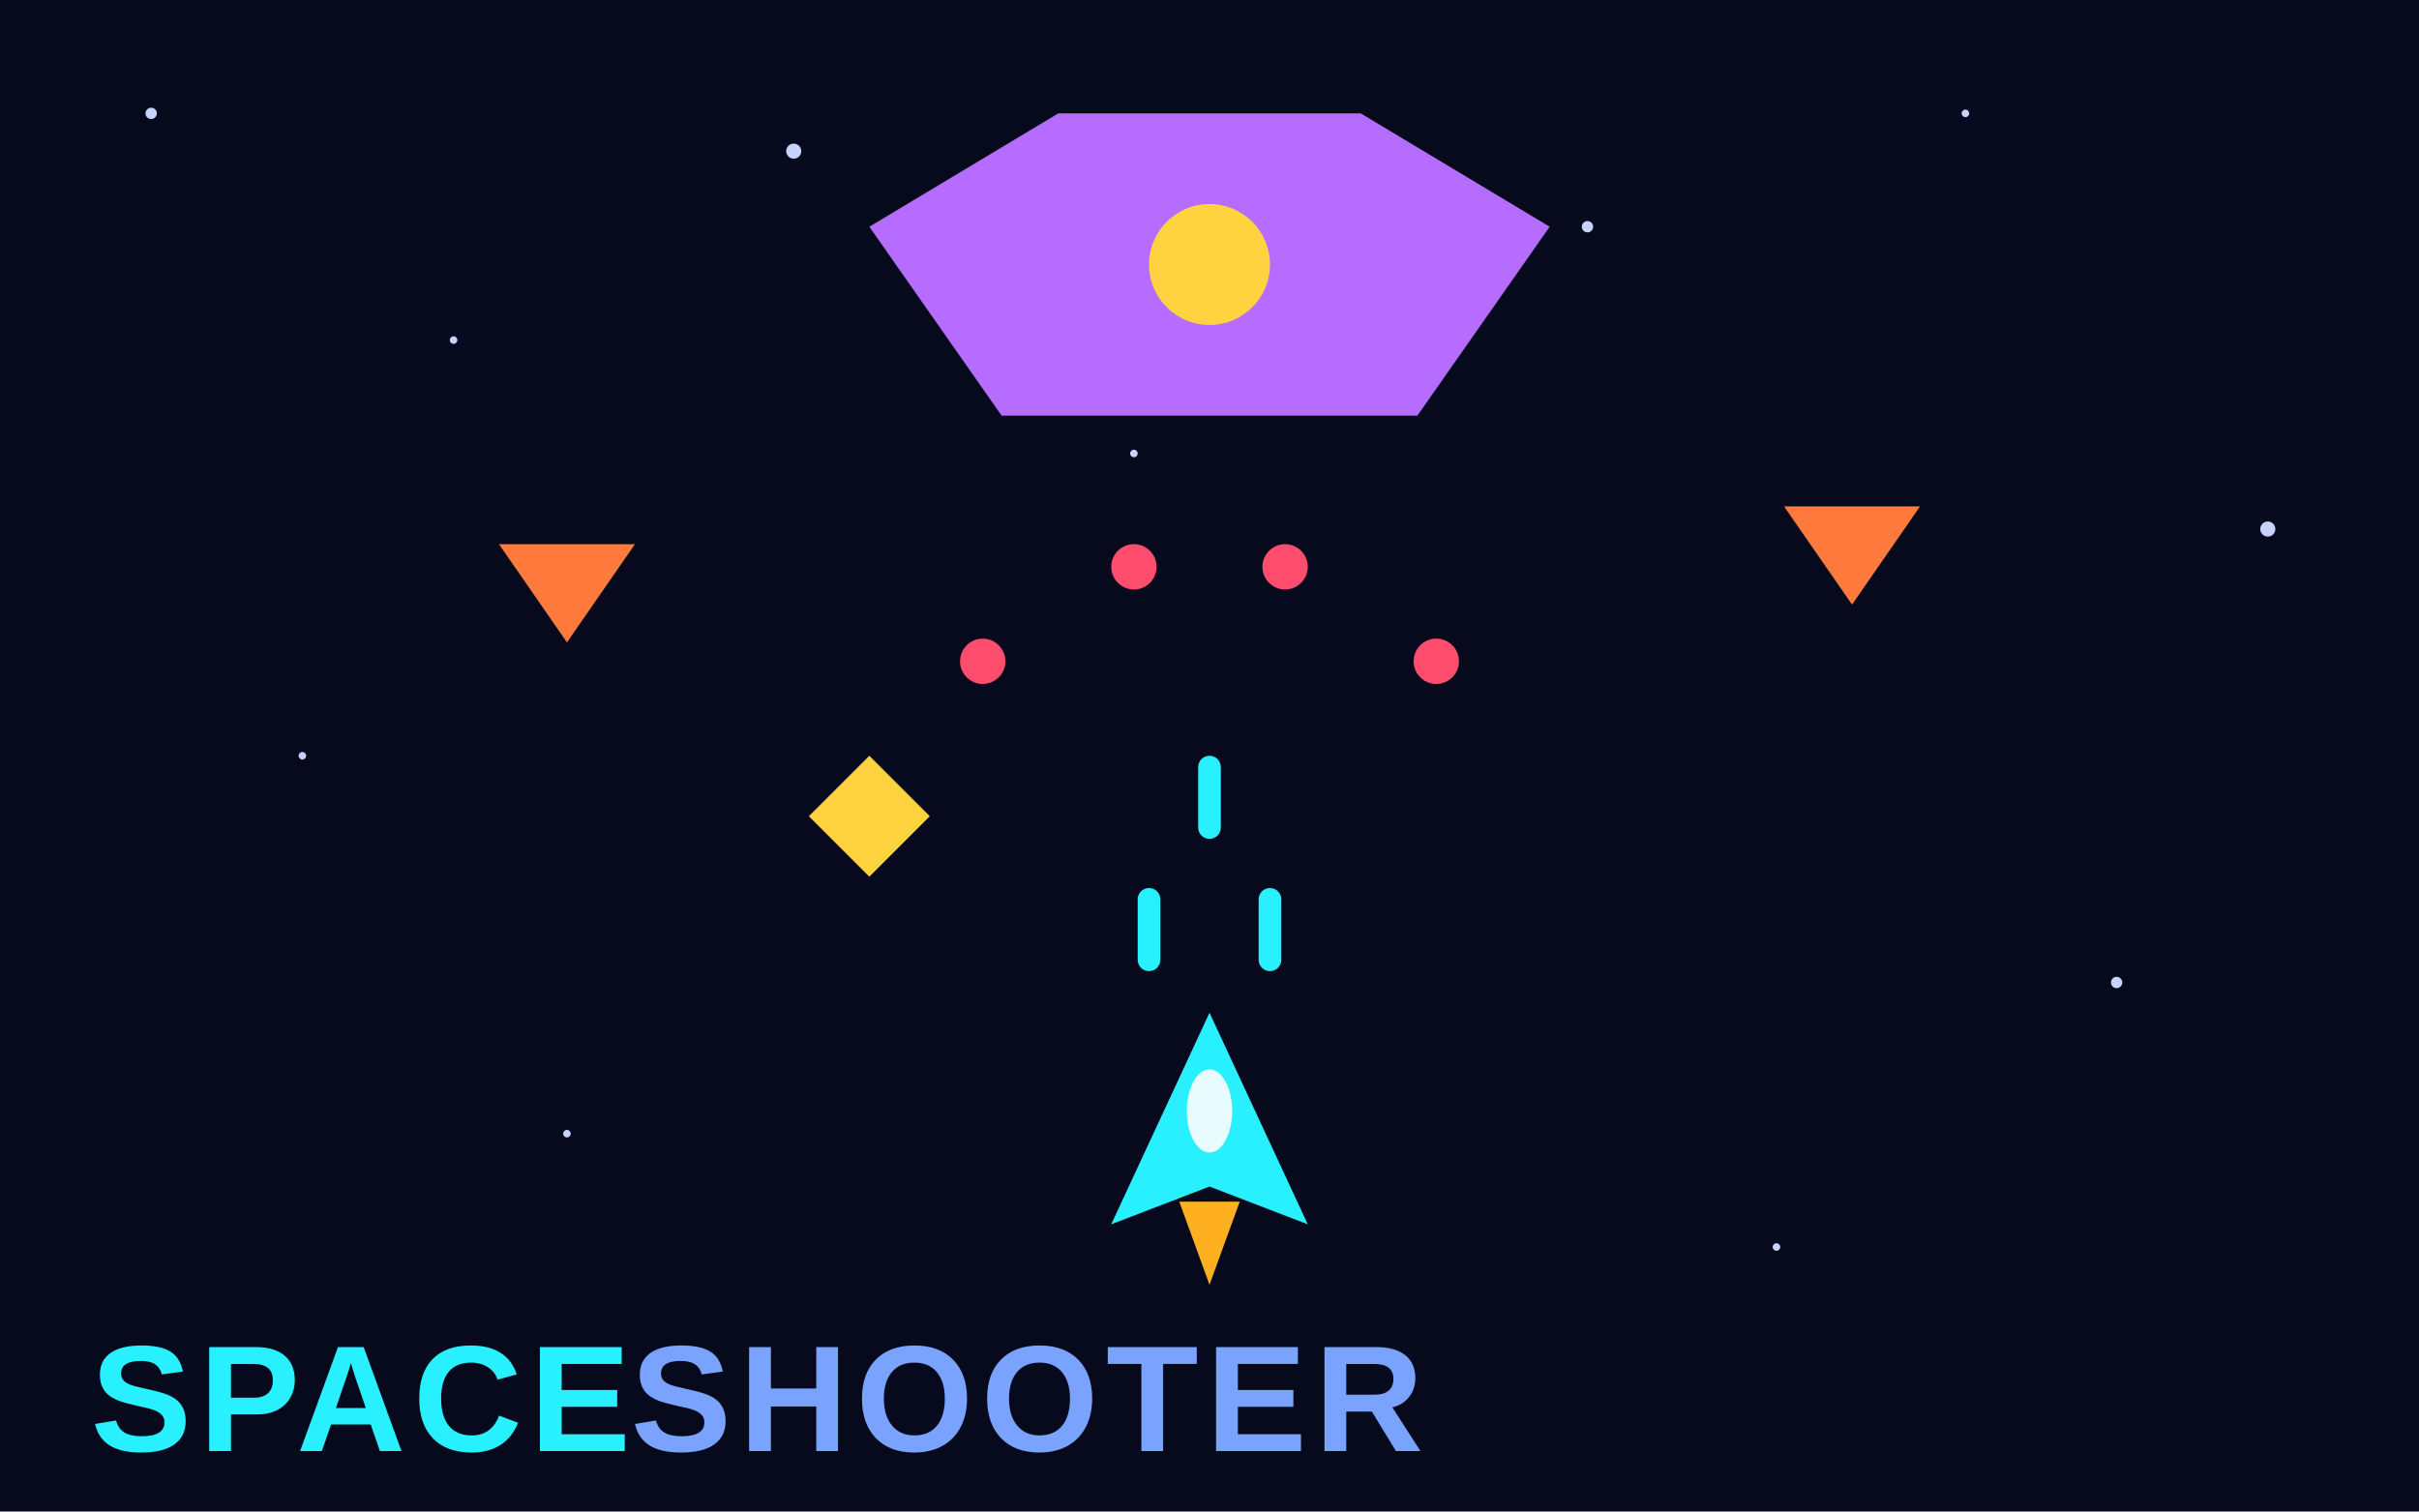
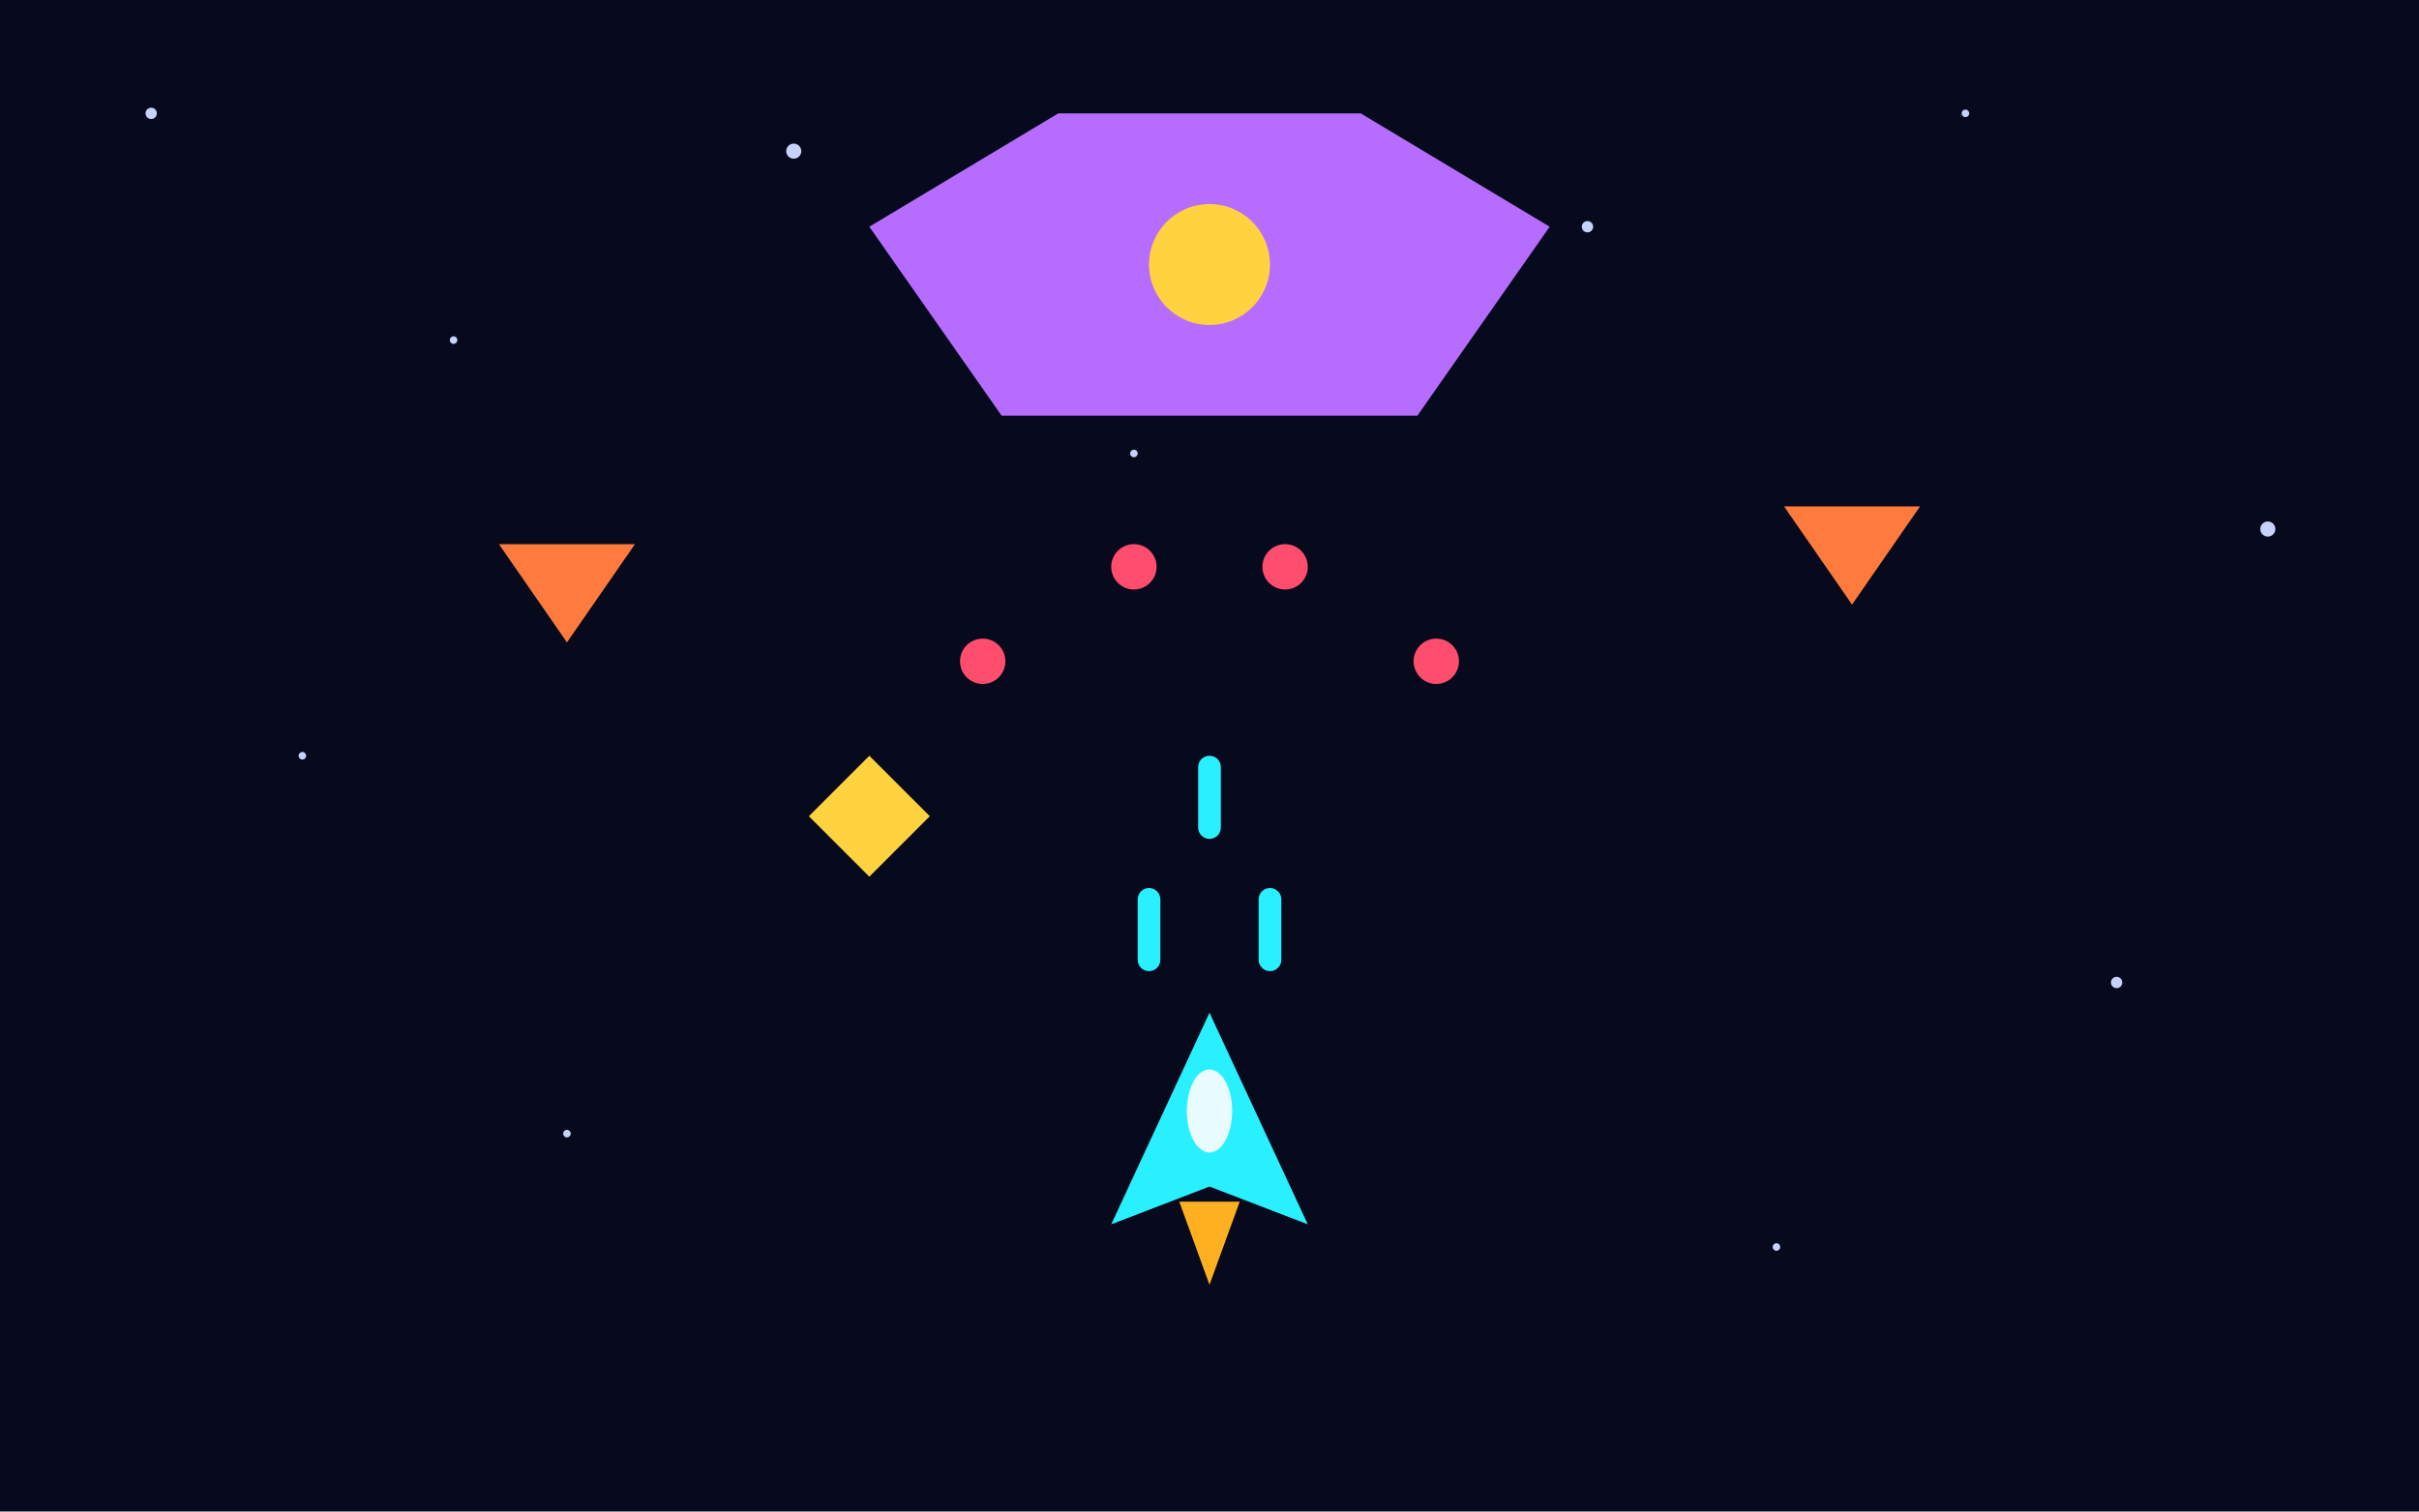
<svg xmlns="http://www.w3.org/2000/svg" viewBox="0 0 640 400" width="640" height="400">
  <rect width="640" height="400" fill="#070a1c" />
  <g fill="#c8d2ff">
    <circle cx="40" cy="30" r="1.5" />
    <circle cx="120" cy="90" r="1" />
    <circle cx="210" cy="40" r="2" />
    <circle cx="300" cy="120" r="1" />
    <circle cx="420" cy="60" r="1.5" />
    <circle cx="520" cy="30" r="1" />
    <circle cx="600" cy="140" r="2" />
    <circle cx="80" cy="200" r="1" />
    <circle cx="560" cy="260" r="1.5" />
    <circle cx="150" cy="300" r="1" />
    <circle cx="470" cy="330" r="1" />
  </g>
  <g transform="translate(320 70)">
    <path d="M-90 -10 L-40 -40 L40 -40 L90 -10 L55 40 L-55 40Z" fill="#b66dff" />
    <circle r="16" fill="#ffd23f" />
  </g>
  <g fill="#ff7a3d">
    <path d="M150 170 l18 -26 h-36z" />
    <path d="M490 160 l18 -26 h-36z" />
  </g>
  <path d="M230 200 l16 16 l-16 16 l-16 -16z" fill="#ffd23f" />
  <g fill="#ff4d6d">
    <circle cx="300" cy="150" r="6" />
    <circle cx="340" cy="150" r="6" />
    <circle cx="260" cy="175" r="6" />
    <circle cx="380" cy="175" r="6" />
  </g>
  <g fill="#29f0ff">
    <rect x="317" y="200" width="6" height="22" rx="3" />
    <rect x="301" y="235" width="6" height="22" rx="3" />
    <rect x="333" y="235" width="6" height="22" rx="3" />
  </g>
  <g transform="translate(320 300)">
    <path d="M0 -32 L26 24 L0 14 L-26 24Z" fill="#29f0ff" />
    <ellipse cx="0" cy="-6" rx="6" ry="11" fill="#e8fbff" />
    <path d="M-8 18 L0 40 L8 18Z" fill="#ffb020" />
  </g>
-   <text x="24" y="384" font-family="Segoe UI, Arial, sans-serif" font-weight="900" font-size="40" fill="#29f0ff" letter-spacing="2">SPACE<tspan fill="#7aa2ff"> SHOOTER</tspan>
-   </text>
</svg>
